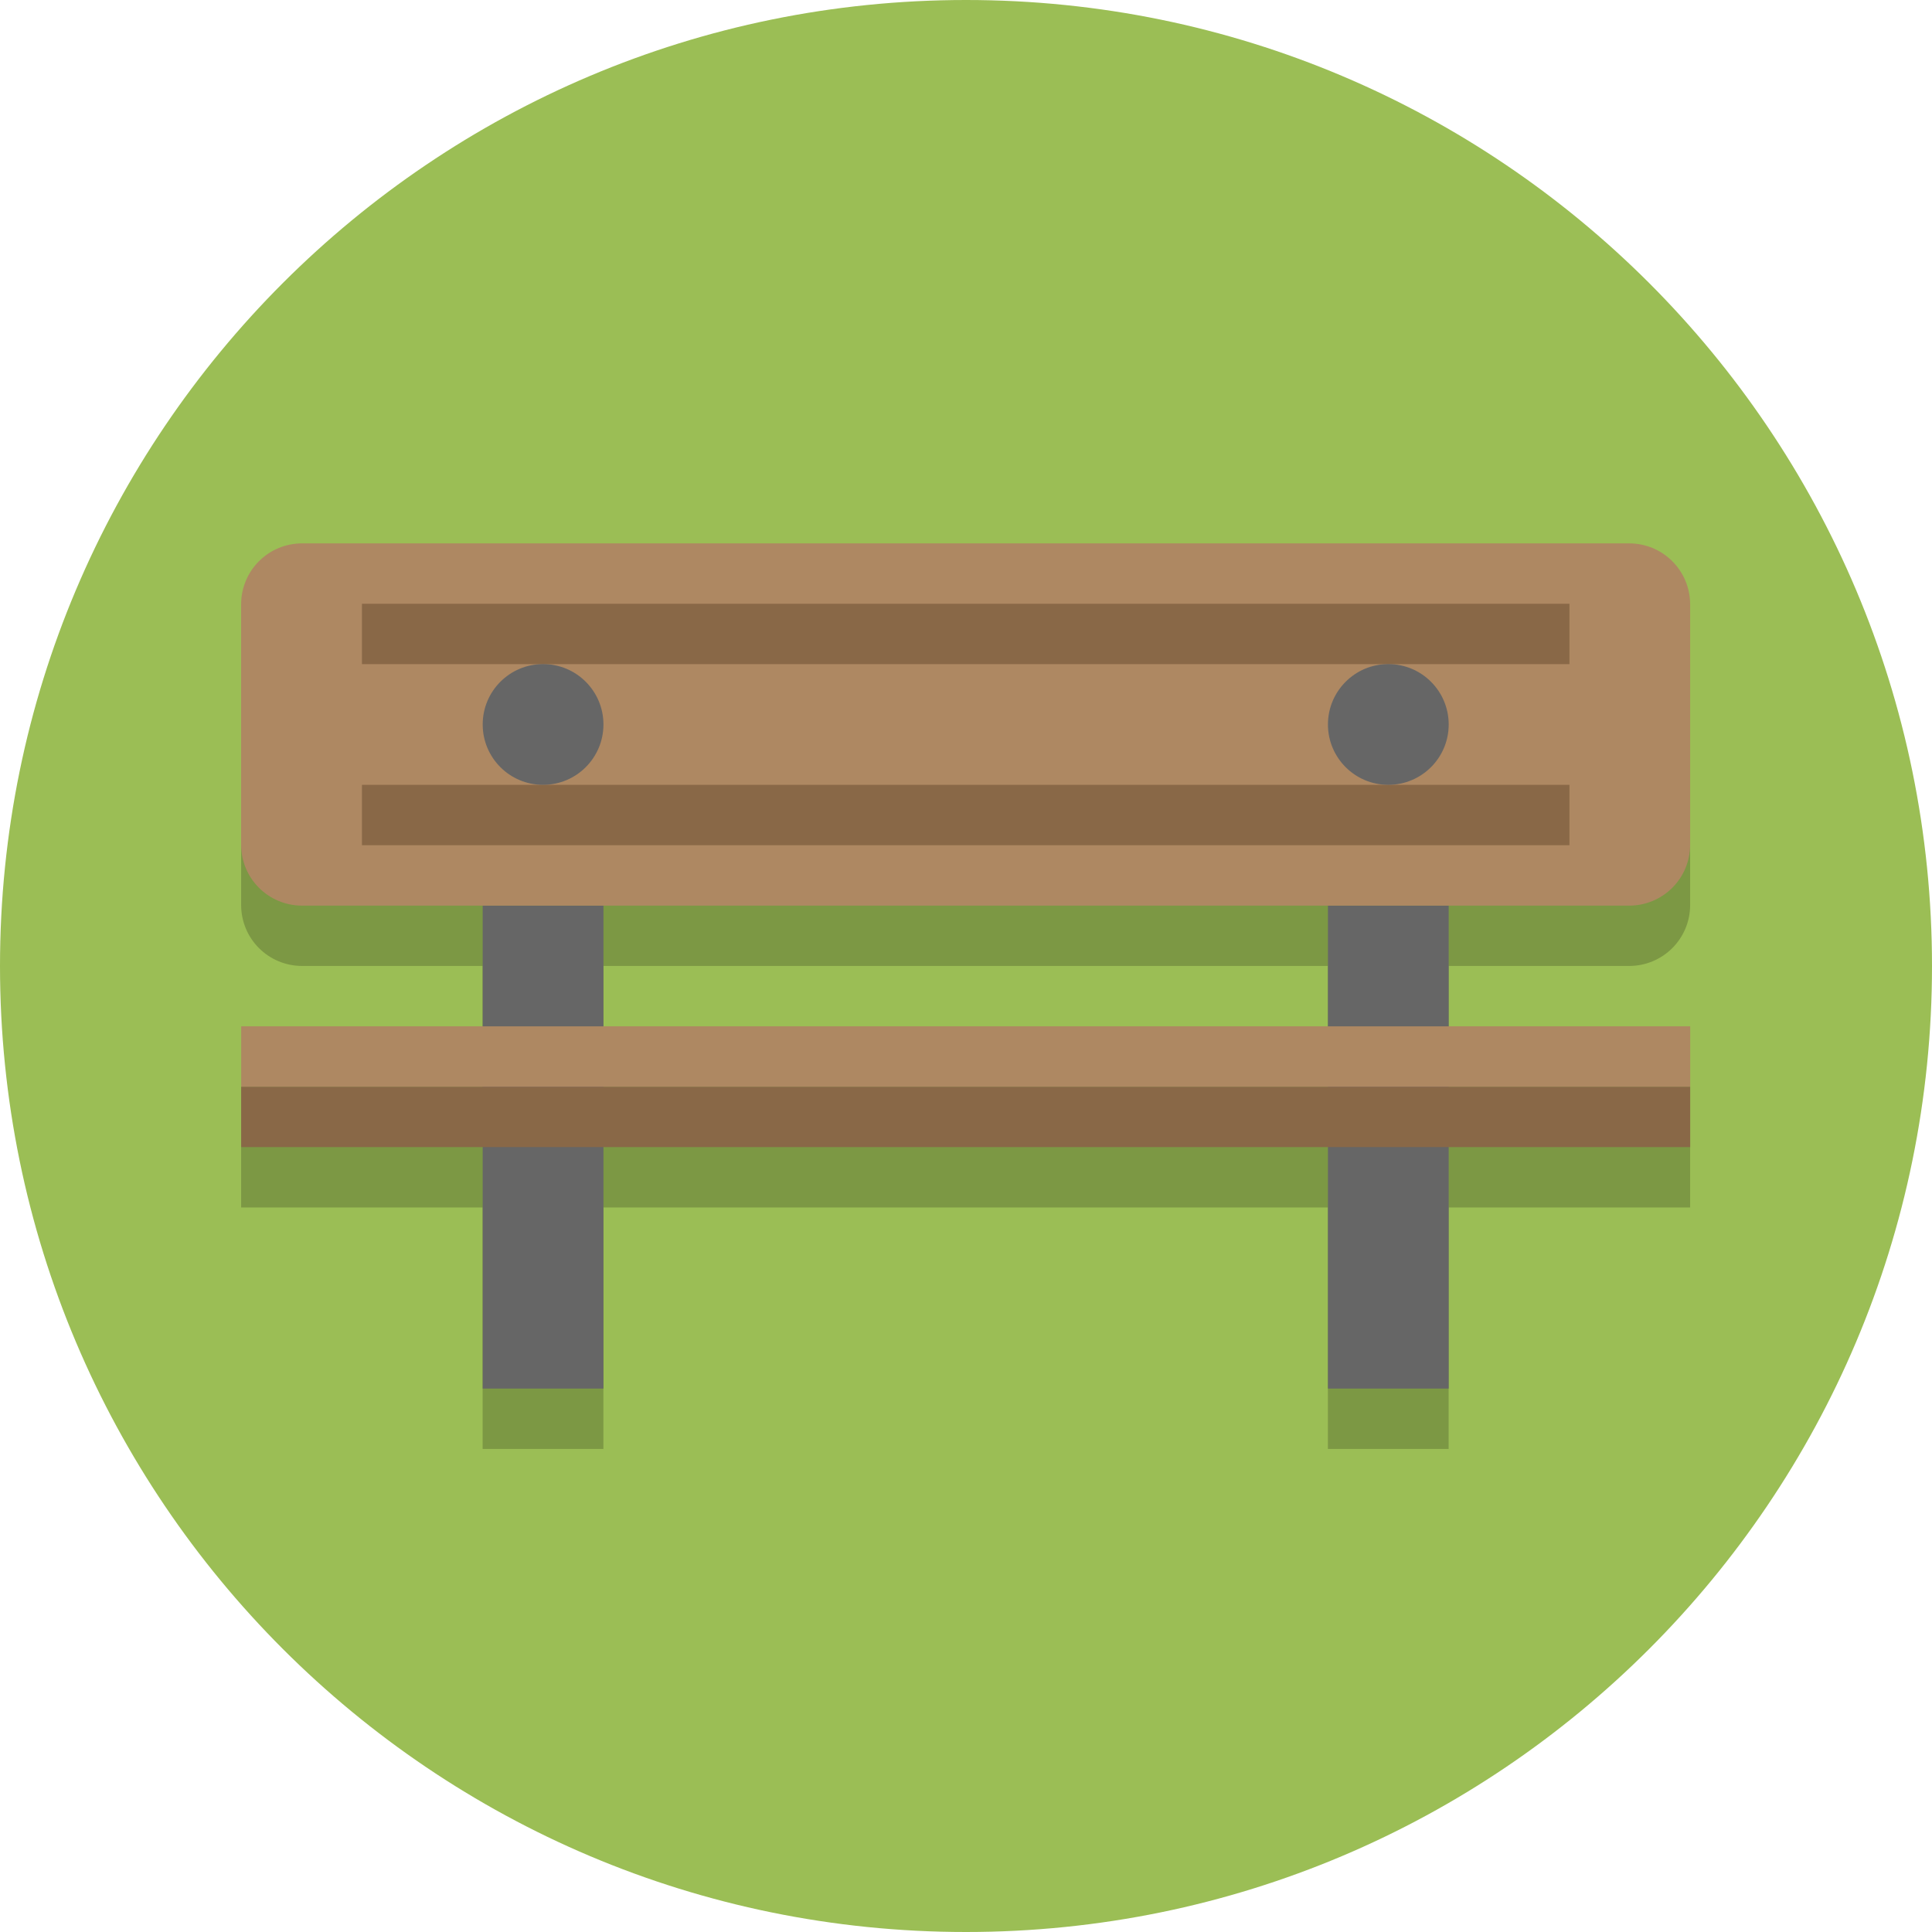
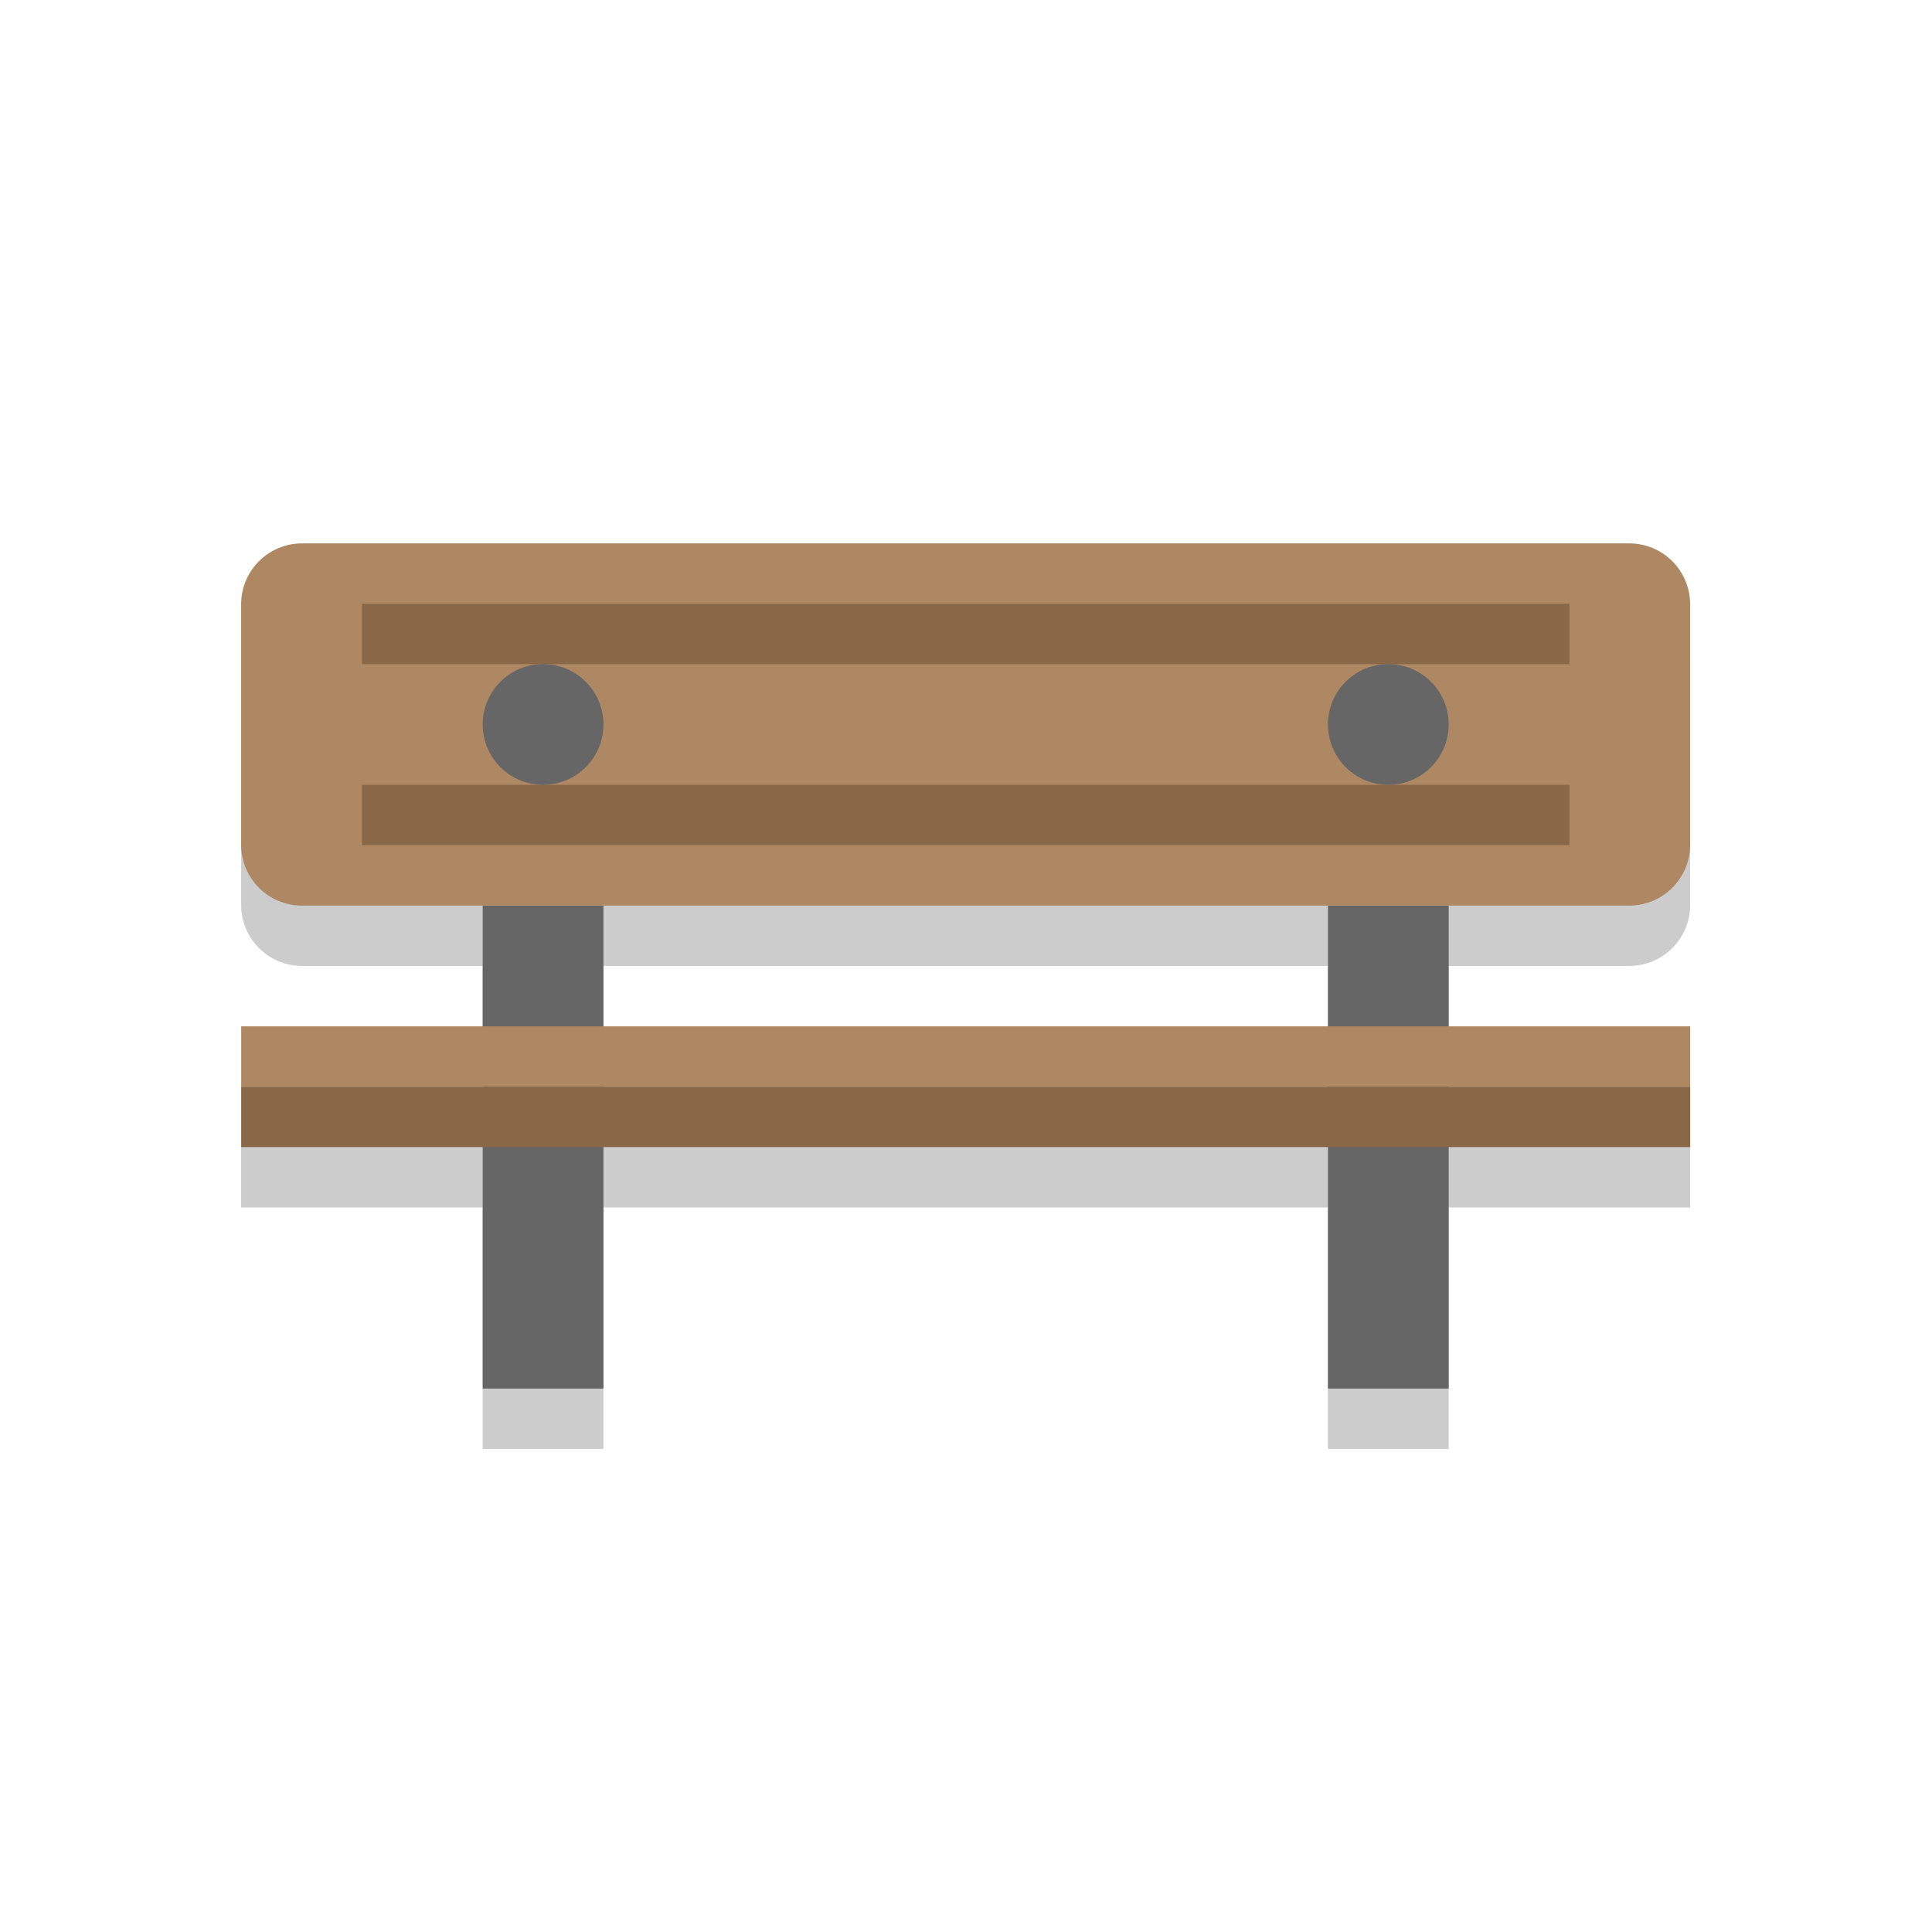
<svg xmlns="http://www.w3.org/2000/svg" width="375px" height="375px" viewBox="0 0 375 375" version="1.1">
  <g id="surface1">
-     <path style=" stroke:none;fill-rule:nonzero;fill:rgb(60.784%,74.51%,33.333%);fill-opacity:1;" d="M 375 187.5 C 375 291.055 291.055 375 187.5 375 C 83.949 375 0 291.055 0 187.5 C 0 83.949 83.949 0 187.5 0 C 291.055 0 375 83.949 375 187.5 " />
    <path style=" stroke:none;fill-rule:nonzero;fill:rgb(0%,0%,0%);fill-opacity:0.2;" d="M 58.656 117.184 C 52.09 117.184 46.805 122.469 46.805 129.031 L 46.805 175.645 C 46.805 182.207 52.09 187.492 58.656 187.492 L 93.68 187.492 L 93.68 210.93 L 46.805 210.93 L 46.805 234.367 L 93.68 234.367 L 93.68 281.242 L 117.117 281.242 L 117.117 234.367 L 257.742 234.367 L 257.742 281.242 L 281.18 281.242 L 281.18 234.367 L 328.055 234.367 L 328.055 210.93 L 281.18 210.93 L 281.18 187.492 L 316.203 187.492 C 322.77 187.492 328.055 182.207 328.055 175.645 L 328.055 129.031 C 328.055 122.469 322.77 117.184 316.203 117.184 Z M 117.117 187.492 L 257.742 187.492 L 257.742 210.93 L 117.117 210.93 Z M 117.117 187.492 " />
    <path style=" stroke:none;fill-rule:nonzero;fill:rgb(40%,40%,40%);fill-opacity:1;" d="M 93.691 175.773 L 117.129 175.773 L 117.129 269.523 L 93.691 269.523 Z M 93.691 175.773 " />
    <path style=" stroke:none;fill-rule:nonzero;fill:rgb(40%,40%,40%);fill-opacity:1;" d="M 257.754 175.773 L 281.191 175.773 L 281.191 269.523 L 257.754 269.523 Z M 257.754 175.773 " />
    <path style=" stroke:none;fill-rule:nonzero;fill:rgb(68.235%,53.333%,38.431%);fill-opacity:1;" d="M 58.652 105.469 L 316.203 105.469 C 322.77 105.469 328.055 110.754 328.055 117.32 L 328.055 163.934 C 328.055 170.496 322.77 175.781 316.203 175.781 L 58.652 175.781 C 52.086 175.781 46.801 170.496 46.801 163.934 L 46.801 117.32 C 46.801 110.754 52.086 105.469 58.652 105.469 Z M 58.652 105.469 " />
    <path style=" stroke:none;fill-rule:nonzero;fill:rgb(53.725%,40.784%,27.843%);fill-opacity:1;" d="M 70.254 117.188 L 304.629 117.188 L 304.629 128.906 L 70.254 128.906 Z M 70.254 117.188 " />
    <path style=" stroke:none;fill-rule:nonzero;fill:rgb(53.725%,40.784%,27.843%);fill-opacity:1;" d="M 46.816 210.93 L 328.066 210.93 L 328.066 222.648 L 46.816 222.648 Z M 46.816 210.93 " />
    <path style=" stroke:none;fill-rule:nonzero;fill:rgb(53.725%,40.784%,27.843%);fill-opacity:1;" d="M 70.254 152.336 L 304.629 152.336 L 304.629 164.055 L 70.254 164.055 Z M 70.254 152.336 " />
    <path style=" stroke:none;fill-rule:nonzero;fill:rgb(40%,40%,40%);fill-opacity:1;" d="M 117.129 140.617 C 117.129 147.09 111.883 152.336 105.41 152.336 C 98.938 152.336 93.691 147.09 93.691 140.617 C 93.691 134.148 98.938 128.898 105.41 128.898 C 111.883 128.898 117.129 134.148 117.129 140.617 " />
    <path style=" stroke:none;fill-rule:nonzero;fill:rgb(40%,40%,40%);fill-opacity:1;" d="M 281.191 140.617 C 281.191 147.09 275.945 152.336 269.473 152.336 C 263 152.336 257.754 147.09 257.754 140.617 C 257.754 134.148 263 128.898 269.473 128.898 C 275.945 128.898 281.191 134.148 281.191 140.617 " />
    <path style=" stroke:none;fill-rule:nonzero;fill:rgb(68.235%,53.333%,38.431%);fill-opacity:1;" d="M 46.816 199.211 L 328.066 199.211 L 328.066 210.93 L 46.816 210.93 Z M 46.816 199.211 " />
  </g>
</svg>
